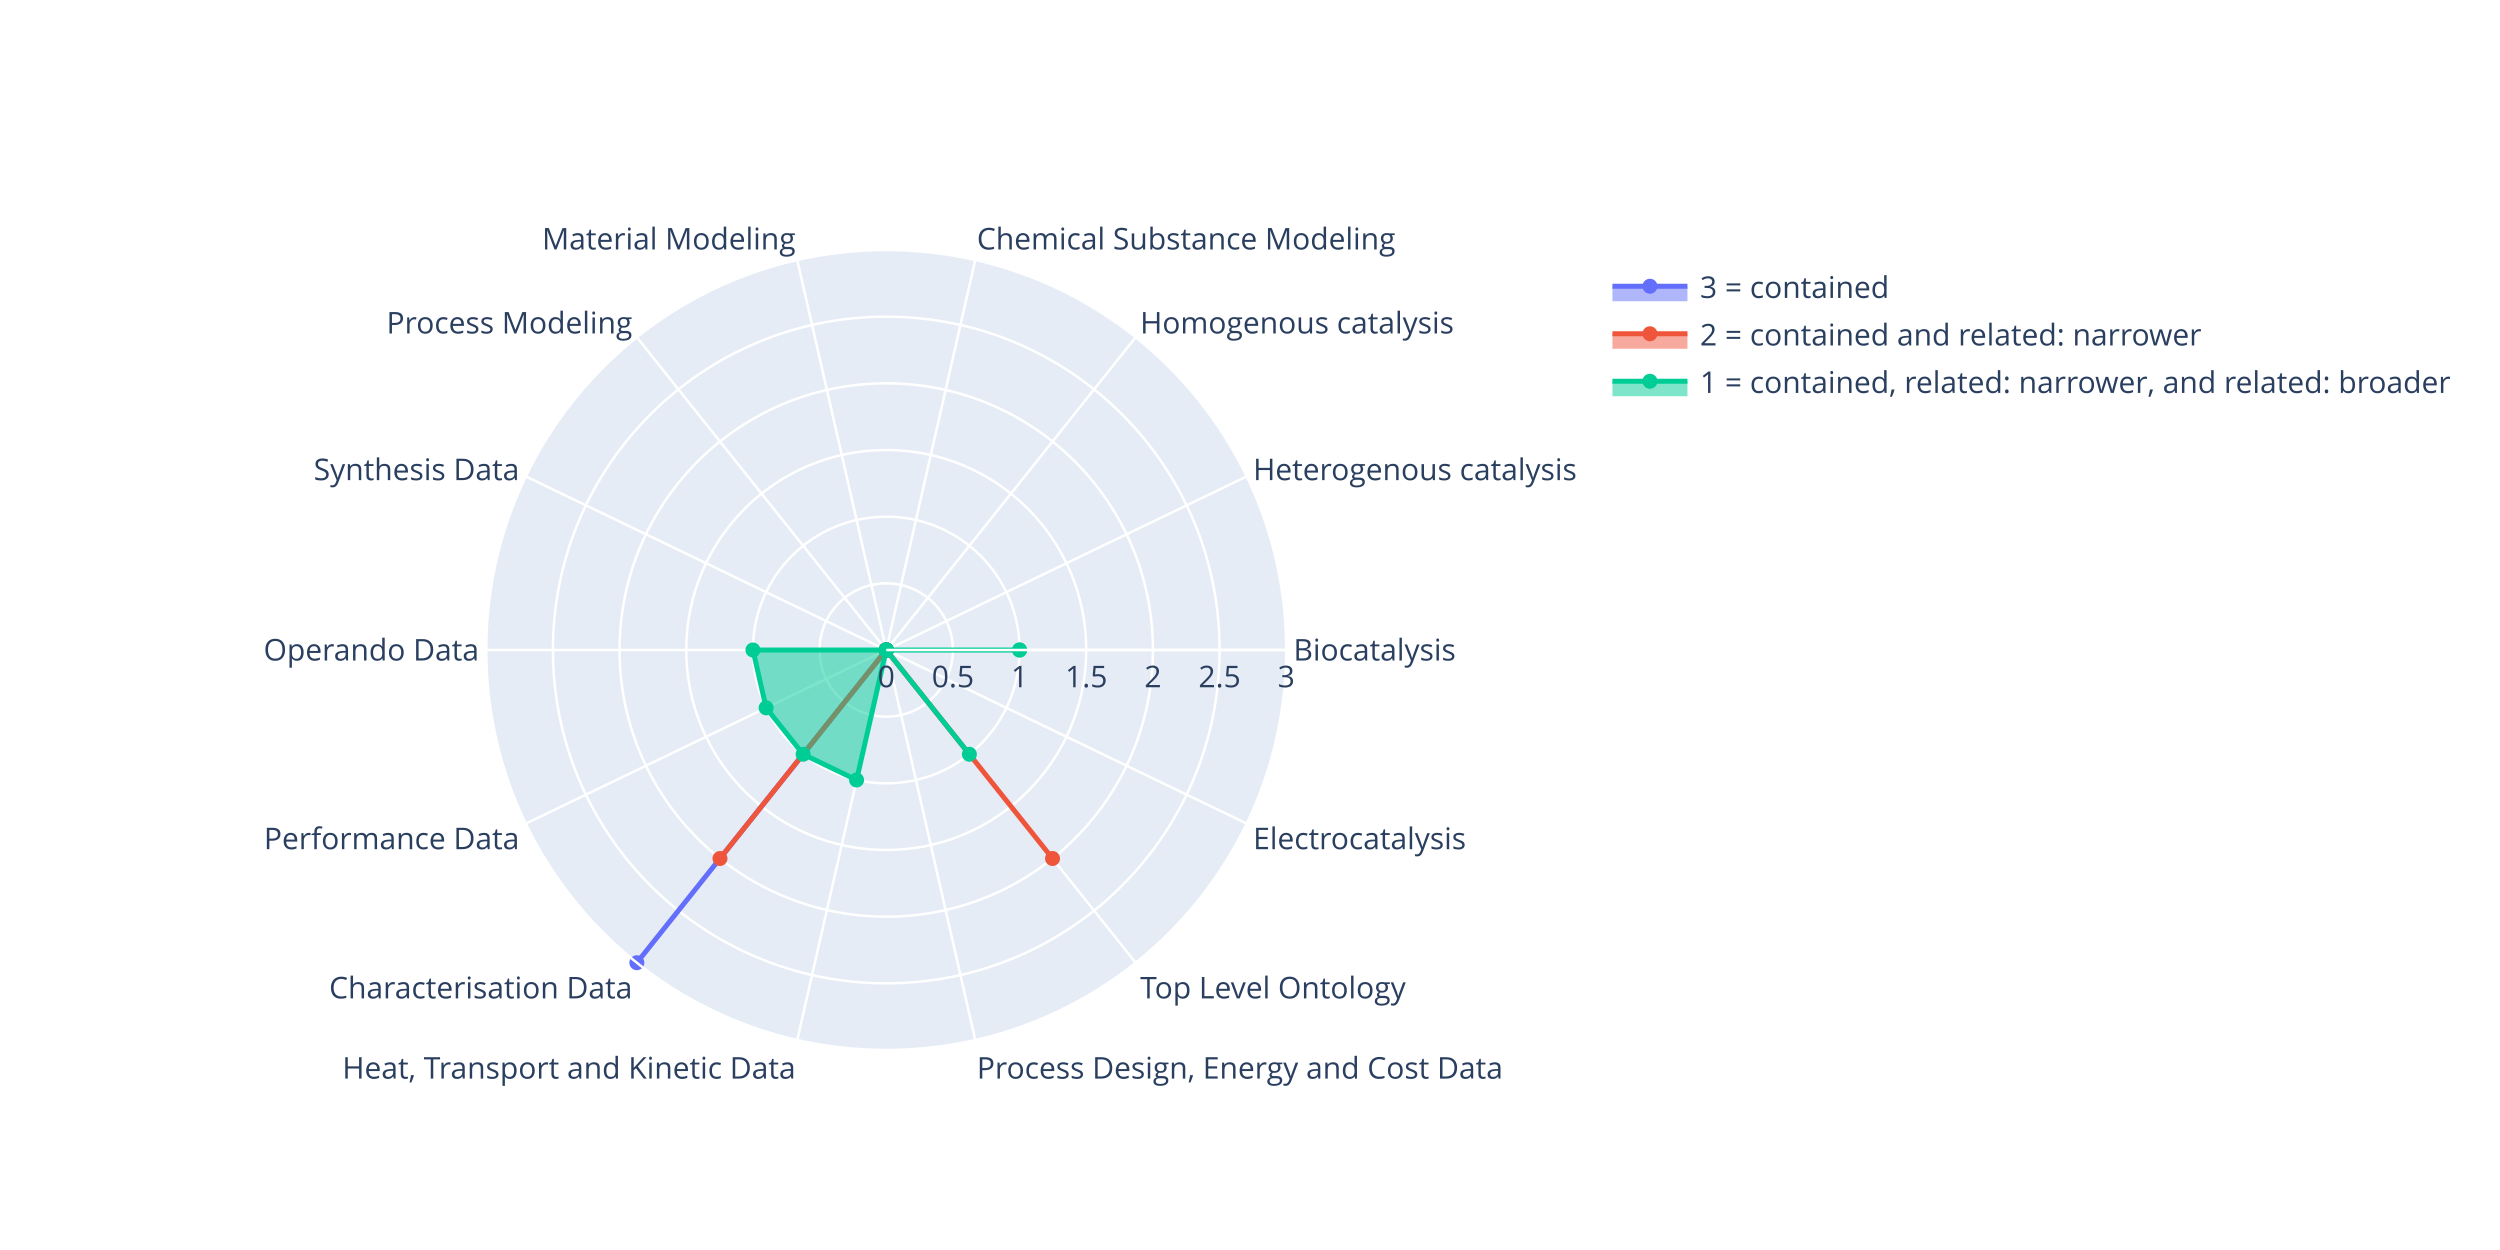
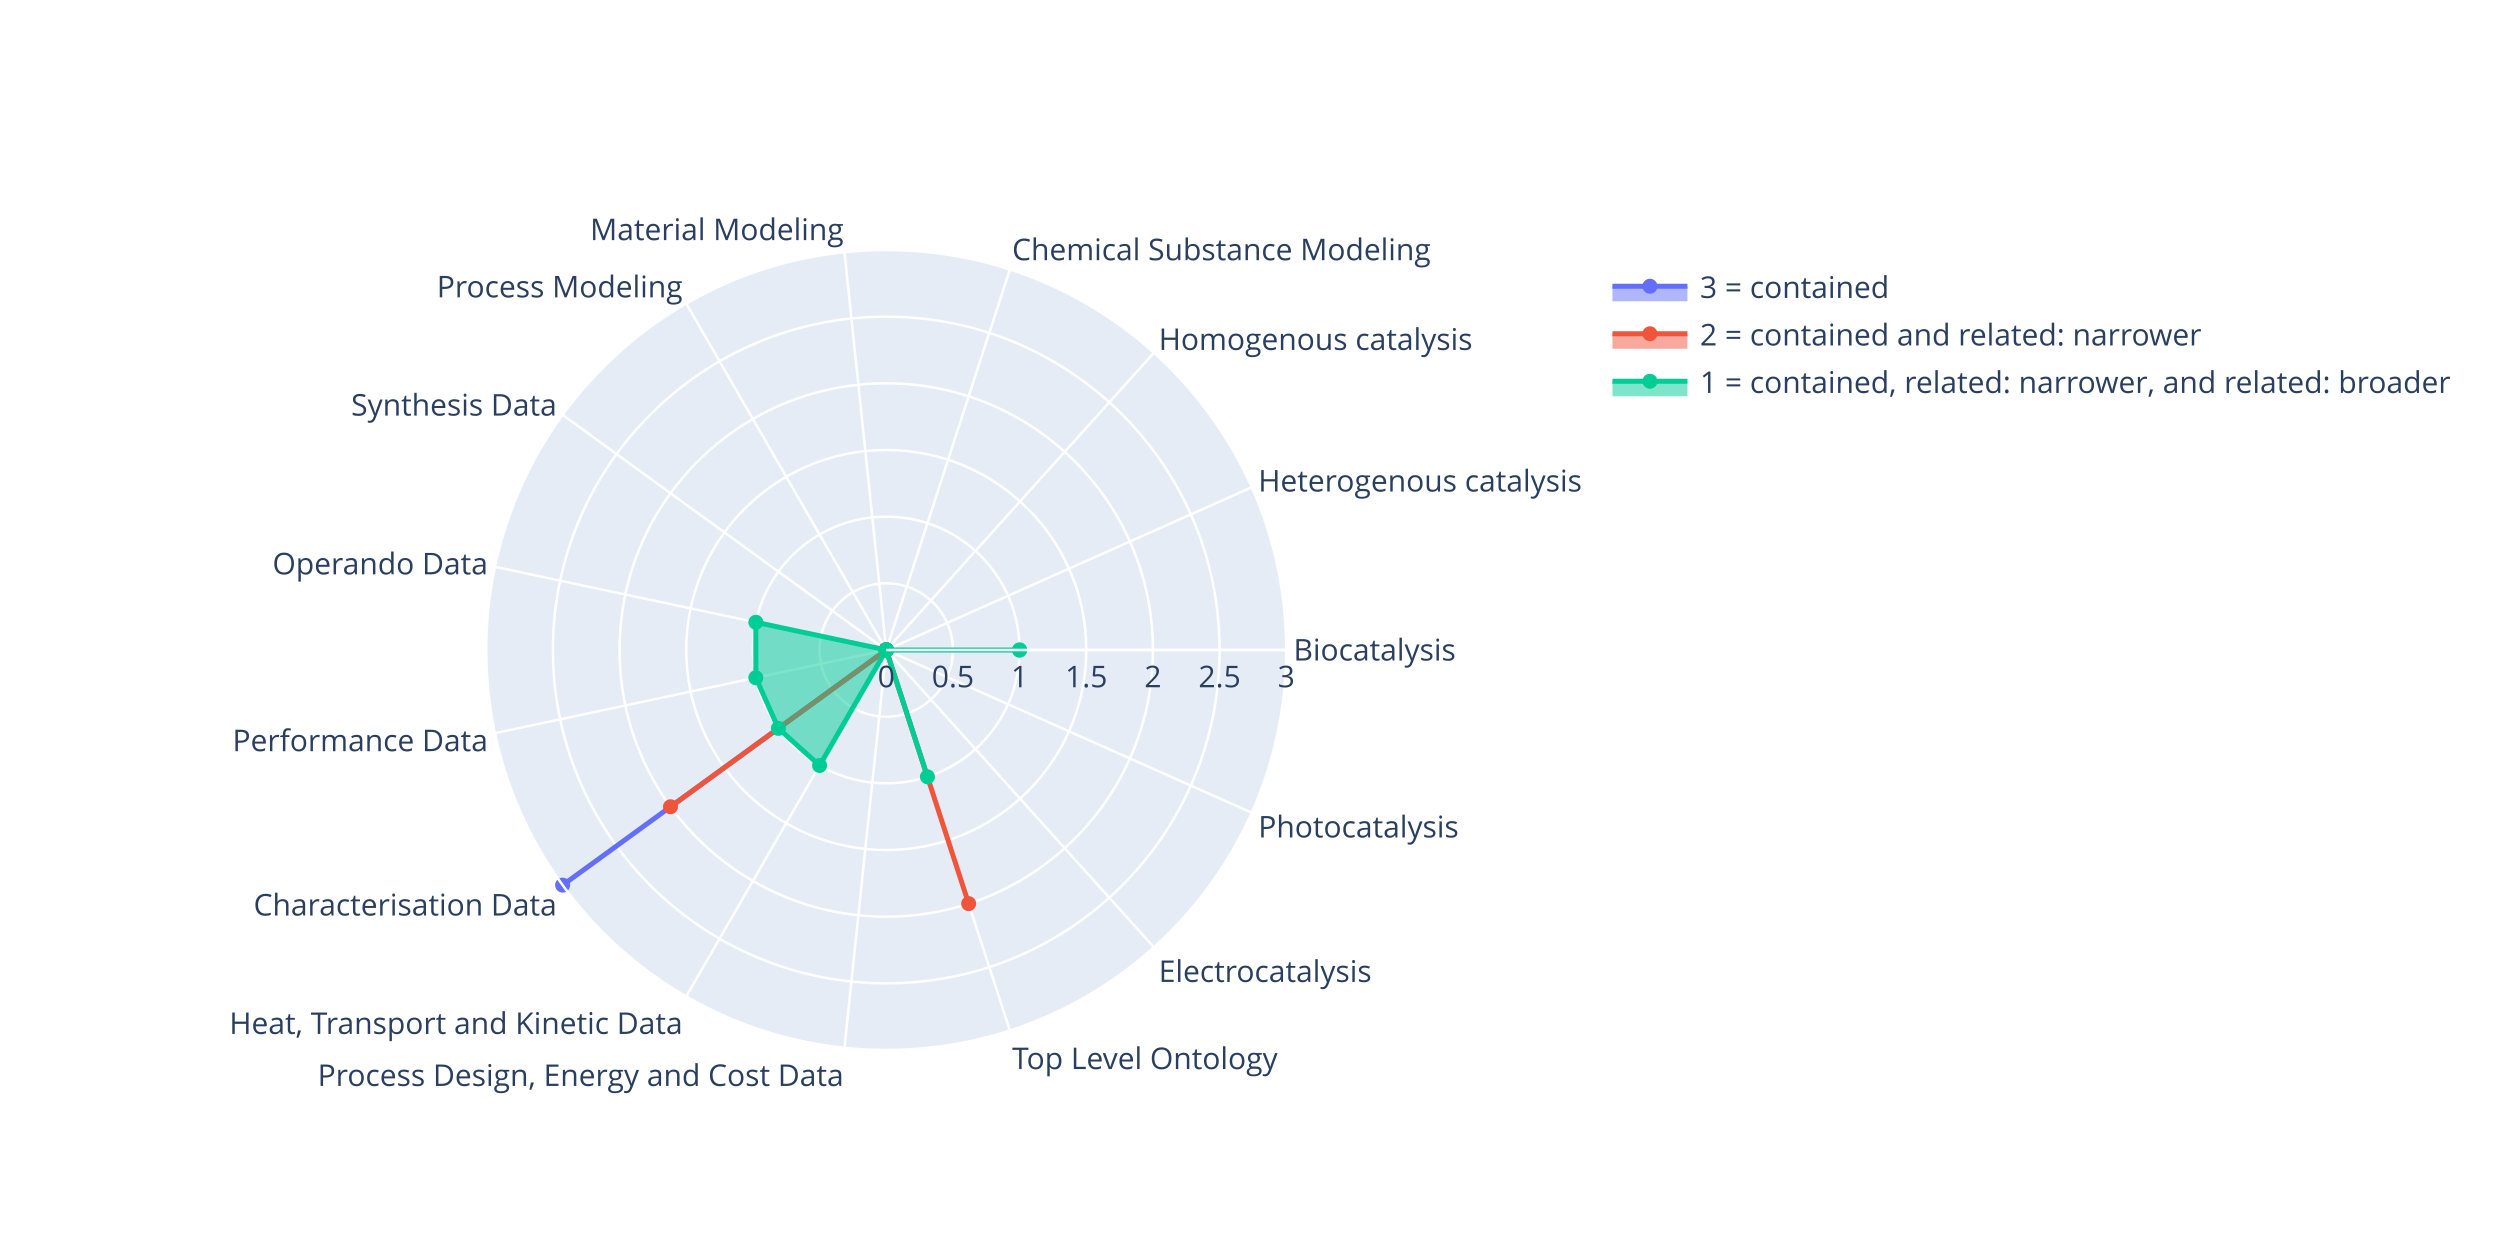
<svg xmlns="http://www.w3.org/2000/svg" class="main-svg" width="1000" height="500" style="" viewBox="0 0 1000 500">
  <rect x="0" y="0" width="1000" height="500" style="fill: rgb(255, 255, 255); fill-opacity: 1;" />
-   <defs id="defs-b10a4d">
+   <defs id="defs-a4fe59">
    <g class="clips">
-       <clipPath id="clipb10a4dpolar-for-traces">
+       <clipPath id="clipa4fe59polar-for-traces">
        <path d="M160,0A160,160 0,1,0 -160,-1.9594348786357652e-14A160,160 0,1,0 160,3.9188697572715304e-14Z" transform="translate(160,160)" />
      </clipPath>
    </g>
    <g class="gradients" />
    <g class="patterns" />
  </defs>
  <g class="bglayer" />
  <g class="layer-below">
    <g class="imagelayer" />
    <g class="shapelayer" />
  </g>
  <g class="cartesianlayer" />
  <g class="polarlayer">
    <g class="polar">
      <g class="polarsublayer draglayer" />
      <g class="polarsublayer plotbg">
        <path d="M160,0A160,160 0,1,0 -160,-1.9594348786357652e-14A160,160 0,1,0 160,3.9188697572715304e-14Z" transform="translate(354.5,260)" style="fill: rgb(229, 236, 246); fill-opacity: 1;" />
      </g>
      <g class="polarsublayer backplot">
        <g class="maplayer" />
      </g>
      <g class="polarsublayer angular-grid" style="fill: none;">
        <path class="angularaxisgrid" d="M354.5,260L514.5,260" style="stroke: rgb(255, 255, 255); stroke-opacity: 1; stroke-width: 1px;" />
-         <path class="angularaxisgrid" d="M354.5,260L498.655,190.579" style="stroke: rgb(255, 255, 255); stroke-opacity: 1; stroke-width: 1px;" />
-         <path class="angularaxisgrid" d="M354.5,260L454.258,134.907" style="stroke: rgb(255, 255, 255); stroke-opacity: 1; stroke-width: 1px;" />
-         <path class="angularaxisgrid" d="M354.5,260L390.103,104.012" style="stroke: rgb(255, 255, 255); stroke-opacity: 1; stroke-width: 1px;" />
-         <path class="angularaxisgrid" d="M354.5,260L318.897,104.012" style="stroke: rgb(255, 255, 255); stroke-opacity: 1; stroke-width: 1px;" />
-         <path class="angularaxisgrid" d="M354.5,260L254.742,134.907" style="stroke: rgb(255, 255, 255); stroke-opacity: 1; stroke-width: 1px;" />
-         <path class="angularaxisgrid" d="M354.5,260L210.345,190.579" style="stroke: rgb(255, 255, 255); stroke-opacity: 1; stroke-width: 1px;" />
-         <path class="angularaxisgrid" d="M354.5,260L194.5,260" style="stroke: rgb(255, 255, 255); stroke-opacity: 1; stroke-width: 1px;" />
-         <path class="angularaxisgrid" d="M354.5,260L210.345,329.421" style="stroke: rgb(255, 255, 255); stroke-opacity: 1; stroke-width: 1px;" />
-         <path class="angularaxisgrid" d="M354.5,260L254.742,385.093" style="stroke: rgb(255, 255, 255); stroke-opacity: 1; stroke-width: 1px;" />
-         <path class="angularaxisgrid" d="M354.5,260L318.897,415.988" style="stroke: rgb(255, 255, 255); stroke-opacity: 1; stroke-width: 1px;" />
-         <path class="angularaxisgrid" d="M354.5,260L390.103,415.988" style="stroke: rgb(255, 255, 255); stroke-opacity: 1; stroke-width: 1px;" />
-         <path class="angularaxisgrid" d="M354.5,260L454.258,385.093" style="stroke: rgb(255, 255, 255); stroke-opacity: 1; stroke-width: 1px;" />
-         <path class="angularaxisgrid" d="M354.5,260L498.655,329.421" style="stroke: rgb(255, 255, 255); stroke-opacity: 1; stroke-width: 1px;" />
+         <path class="angularaxisgrid" d="M354.5,260L500.667,194.922" style="stroke: rgb(255, 255, 255); stroke-opacity: 1; stroke-width: 1px;" />
+         <path class="angularaxisgrid" d="M354.5,260L461.561,141.097" style="stroke: rgb(255, 255, 255); stroke-opacity: 1; stroke-width: 1px;" />
+         <path class="angularaxisgrid" d="M354.5,260L403.943,107.831" style="stroke: rgb(255, 255, 255); stroke-opacity: 1; stroke-width: 1px;" />
+         <path class="angularaxisgrid" d="M354.5,260L337.775,100.876" style="stroke: rgb(255, 255, 255); stroke-opacity: 1; stroke-width: 1px;" />
+         <path class="angularaxisgrid" d="M354.5,260L274.5,121.436" style="stroke: rgb(255, 255, 255); stroke-opacity: 1; stroke-width: 1px;" />
+         <path class="angularaxisgrid" d="M354.5,260L225.057,165.954" style="stroke: rgb(255, 255, 255); stroke-opacity: 1; stroke-width: 1px;" />
+         <path class="angularaxisgrid" d="M354.5,260L197.996,226.734" style="stroke: rgb(255, 255, 255); stroke-opacity: 1; stroke-width: 1px;" />
+         <path class="angularaxisgrid" d="M354.5,260L197.996,293.266" style="stroke: rgb(255, 255, 255); stroke-opacity: 1; stroke-width: 1px;" />
+         <path class="angularaxisgrid" d="M354.5,260L225.057,354.046" style="stroke: rgb(255, 255, 255); stroke-opacity: 1; stroke-width: 1px;" />
+         <path class="angularaxisgrid" d="M354.5,260L274.5,398.564" style="stroke: rgb(255, 255, 255); stroke-opacity: 1; stroke-width: 1px;" />
+         <path class="angularaxisgrid" d="M354.5,260L337.775,419.124" style="stroke: rgb(255, 255, 255); stroke-opacity: 1; stroke-width: 1px;" />
+         <path class="angularaxisgrid" d="M354.5,260L403.943,412.169" style="stroke: rgb(255, 255, 255); stroke-opacity: 1; stroke-width: 1px;" />
+         <path class="angularaxisgrid" d="M354.5,260L461.561,378.903" style="stroke: rgb(255, 255, 255); stroke-opacity: 1; stroke-width: 1px;" />
+         <path class="angularaxisgrid" d="M354.5,260L500.667,325.078" style="stroke: rgb(255, 255, 255); stroke-opacity: 1; stroke-width: 1px;" />
      </g>
      <g class="polarsublayer radial-grid" transform="translate(354.5,260)" style="fill: none;">
        <path class="xgrid" d="M26.67,0A26.67,26.67 0,1,0 -26.67,-3.2661330133259913e-15A26.67,26.67 0,1,0 26.67,6.532266026651983e-15Z" style="stroke: rgb(255, 255, 255); stroke-opacity: 1; stroke-width: 1px;" />
        <path class="xgrid" d="M53.33,0A53.33,53.33 0,1,0 -53.33,-6.531041379852834e-15A53.33,53.33 0,1,0 53.33,1.3062082759705669e-14Z" style="stroke: rgb(255, 255, 255); stroke-opacity: 1; stroke-width: 1px;" />
        <path class="xgrid" d="M80,0A80,80 0,1,0 -80,-9.797174393178826e-15A80,80 0,1,0 80,1.9594348786357652e-14Z" style="stroke: rgb(255, 255, 255); stroke-opacity: 1; stroke-width: 1px;" />
        <path class="xgrid" d="M106.67,0A106.67,106.67 0,1,0 -106.67,-1.3063307406504817e-14A106.67,106.67 0,1,0 106.67,2.6126614813009634e-14Z" style="stroke: rgb(255, 255, 255); stroke-opacity: 1; stroke-width: 1px;" />
        <path class="xgrid" d="M133.33,0A133.33,133.33 0,1,0 -133.33,-1.632821577303166e-14A133.33,133.33 0,1,0 133.33,3.265643154606332e-14Z" style="stroke: rgb(255, 255, 255); stroke-opacity: 1; stroke-width: 1px;" />
      </g>
      <g class="polarsublayer frontplot" transform="translate(194.5,100)">
        <g class="barlayer" />
        <g class="scatterlayer">
-           <g class="trace scatter trace50e495" style="stroke-miterlimit: 2; opacity: 1;">
-             <g class="fills" clip-path="url(#clipb10a4dpolar-for-traces)">
+           <g class="trace scatter tracec2f5f1" style="stroke-miterlimit: 2; opacity: 1;">
+             <g class="fills" clip-path="url(#clipa4fe59polar-for-traces)">
              <g>
-                 <path class="js-fill" d="M160,160L160,160L160,160L160,160L160,160L160,160L160,160L160,160L160,160L60.24,285.09L160,160L160,160L160,160L160,160L160,160Z" style="fill: rgb(99, 110, 250); fill-opacity: 0.5; stroke-width: 0;" />
+                 <path class="js-fill" d="M160,160L160,160L160,160L160,160L160,160L160,160L160,160L160,160L160,160L30.56,254.05L160,160L160,160L160,160L160,160L160,160L160,160Z" style="fill: rgb(99, 110, 250); fill-opacity: 0.5; stroke-width: 0;" />
              </g>
            </g>
            <g class="errorbars" />
            <g class="lines">
-               <path class="js-line" d="M160,160L160,160L160,160L160,160L160,160L160,160L160,160L160,160L160,160L60.24,285.09L160,160L160,160L160,160L160,160L160,160" clip-path="url(#clipb10a4dpolar-for-traces)" style="vector-effect: non-scaling-stroke; fill: none; stroke: rgb(99, 110, 250); stroke-opacity: 1; stroke-width: 2px; opacity: 1;" />
+               <path class="js-line" d="M160,160L160,160L160,160L160,160L160,160L160,160L160,160L160,160L160,160L30.56,254.05L160,160L160,160L160,160L160,160L160,160L160,160" clip-path="url(#clipa4fe59polar-for-traces)" style="vector-effect: non-scaling-stroke; fill: none; stroke: rgb(99, 110, 250); stroke-opacity: 1; stroke-width: 2px; opacity: 1;" />
            </g>
            <g class="points">
              <path class="point" transform="translate(160,160)" d="M3,0A3,3 0 1,1 0,-3A3,3 0 0,1 3,0Z" style="opacity: 1; stroke-width: 0px; fill: rgb(99, 110, 250); fill-opacity: 1;" />
              <path class="point" transform="translate(160,160)" d="M3,0A3,3 0 1,1 0,-3A3,3 0 0,1 3,0Z" style="opacity: 1; stroke-width: 0px; fill: rgb(99, 110, 250); fill-opacity: 1;" />
              <path class="point" transform="translate(160,160)" d="M3,0A3,3 0 1,1 0,-3A3,3 0 0,1 3,0Z" style="opacity: 1; stroke-width: 0px; fill: rgb(99, 110, 250); fill-opacity: 1;" />
              <path class="point" transform="translate(160,160)" d="M3,0A3,3 0 1,1 0,-3A3,3 0 0,1 3,0Z" style="opacity: 1; stroke-width: 0px; fill: rgb(99, 110, 250); fill-opacity: 1;" />
              <path class="point" transform="translate(160,160)" d="M3,0A3,3 0 1,1 0,-3A3,3 0 0,1 3,0Z" style="opacity: 1; stroke-width: 0px; fill: rgb(99, 110, 250); fill-opacity: 1;" />
              <path class="point" transform="translate(160,160)" d="M3,0A3,3 0 1,1 0,-3A3,3 0 0,1 3,0Z" style="opacity: 1; stroke-width: 0px; fill: rgb(99, 110, 250); fill-opacity: 1;" />
              <path class="point" transform="translate(160,160)" d="M3,0A3,3 0 1,1 0,-3A3,3 0 0,1 3,0Z" style="opacity: 1; stroke-width: 0px; fill: rgb(99, 110, 250); fill-opacity: 1;" />
              <path class="point" transform="translate(160,160)" d="M3,0A3,3 0 1,1 0,-3A3,3 0 0,1 3,0Z" style="opacity: 1; stroke-width: 0px; fill: rgb(99, 110, 250); fill-opacity: 1;" />
              <path class="point" transform="translate(160,160)" d="M3,0A3,3 0 1,1 0,-3A3,3 0 0,1 3,0Z" style="opacity: 1; stroke-width: 0px; fill: rgb(99, 110, 250); fill-opacity: 1;" />
-               <path class="point" transform="translate(60.24,285.09)" d="M3,0A3,3 0 1,1 0,-3A3,3 0 0,1 3,0Z" style="opacity: 1; stroke-width: 0px; fill: rgb(99, 110, 250); fill-opacity: 1;" />
+               <path class="point" transform="translate(30.56,254.05)" d="M3,0A3,3 0 1,1 0,-3A3,3 0 0,1 3,0Z" style="opacity: 1; stroke-width: 0px; fill: rgb(99, 110, 250); fill-opacity: 1;" />
+               <path class="point" transform="translate(160,160)" d="M3,0A3,3 0 1,1 0,-3A3,3 0 0,1 3,0Z" style="opacity: 1; stroke-width: 0px; fill: rgb(99, 110, 250); fill-opacity: 1;" />
              <path class="point" transform="translate(160,160)" d="M3,0A3,3 0 1,1 0,-3A3,3 0 0,1 3,0Z" style="opacity: 1; stroke-width: 0px; fill: rgb(99, 110, 250); fill-opacity: 1;" />
              <path class="point" transform="translate(160,160)" d="M3,0A3,3 0 1,1 0,-3A3,3 0 0,1 3,0Z" style="opacity: 1; stroke-width: 0px; fill: rgb(99, 110, 250); fill-opacity: 1;" />
              <path class="point" transform="translate(160,160)" d="M3,0A3,3 0 1,1 0,-3A3,3 0 0,1 3,0Z" style="opacity: 1; stroke-width: 0px; fill: rgb(99, 110, 250); fill-opacity: 1;" />
              <path class="point" transform="translate(160,160)" d="M3,0A3,3 0 1,1 0,-3A3,3 0 0,1 3,0Z" style="opacity: 1; stroke-width: 0px; fill: rgb(99, 110, 250); fill-opacity: 1;" />
              <path class="point" transform="translate(160,160)" d="M3,0A3,3 0 1,1 0,-3A3,3 0 0,1 3,0Z" style="opacity: 1; stroke-width: 0px; fill: rgb(99, 110, 250); fill-opacity: 1;" />
            </g>
            <g class="text" />
          </g>
-           <g class="trace scatter trace87465c" style="stroke-miterlimit: 2; opacity: 1;">
-             <g class="fills" clip-path="url(#clipb10a4dpolar-for-traces)">
+           <g class="trace scatter tracec65fc4" style="stroke-miterlimit: 2; opacity: 1;">
+             <g class="fills" clip-path="url(#clipa4fe59polar-for-traces)">
              <g>
-                 <path class="js-fill" d="M160,160L160,160L160,160L160,160L160,160L160,160L160,160L160,160L160,160L93.49,243.4L160,160L160,160L226.51,243.4L160,160L160,160Z" style="fill: rgb(239, 85, 59); fill-opacity: 0.5; stroke-width: 0;" />
+                 <path class="js-fill" d="M160,160L160,160L160,160L160,160L160,160L160,160L160,160L160,160L160,160L73.7,222.7L160,160L160,160L192.96,261.45L160,160L160,160L160,160Z" style="fill: rgb(239, 85, 59); fill-opacity: 0.5; stroke-width: 0;" />
              </g>
            </g>
            <g class="errorbars" />
            <g class="lines">
-               <path class="js-line" d="M160,160L160,160L160,160L160,160L160,160L160,160L160,160L160,160L160,160L93.49,243.4L160,160L160,160L226.51,243.4L160,160L160,160" clip-path="url(#clipb10a4dpolar-for-traces)" style="vector-effect: non-scaling-stroke; fill: none; stroke: rgb(239, 85, 59); stroke-opacity: 1; stroke-width: 2px; opacity: 1;" />
+               <path class="js-line" d="M160,160L160,160L160,160L160,160L160,160L160,160L160,160L160,160L160,160L73.7,222.7L160,160L160,160L192.96,261.45L160,160L160,160L160,160" clip-path="url(#clipa4fe59polar-for-traces)" style="vector-effect: non-scaling-stroke; fill: none; stroke: rgb(239, 85, 59); stroke-opacity: 1; stroke-width: 2px; opacity: 1;" />
            </g>
            <g class="points">
              <path class="point" transform="translate(160,160)" d="M3,0A3,3 0 1,1 0,-3A3,3 0 0,1 3,0Z" style="opacity: 1; stroke-width: 0px; fill: rgb(239, 85, 59); fill-opacity: 1;" />
              <path class="point" transform="translate(160,160)" d="M3,0A3,3 0 1,1 0,-3A3,3 0 0,1 3,0Z" style="opacity: 1; stroke-width: 0px; fill: rgb(239, 85, 59); fill-opacity: 1;" />
              <path class="point" transform="translate(160,160)" d="M3,0A3,3 0 1,1 0,-3A3,3 0 0,1 3,0Z" style="opacity: 1; stroke-width: 0px; fill: rgb(239, 85, 59); fill-opacity: 1;" />
              <path class="point" transform="translate(160,160)" d="M3,0A3,3 0 1,1 0,-3A3,3 0 0,1 3,0Z" style="opacity: 1; stroke-width: 0px; fill: rgb(239, 85, 59); fill-opacity: 1;" />
              <path class="point" transform="translate(160,160)" d="M3,0A3,3 0 1,1 0,-3A3,3 0 0,1 3,0Z" style="opacity: 1; stroke-width: 0px; fill: rgb(239, 85, 59); fill-opacity: 1;" />
              <path class="point" transform="translate(160,160)" d="M3,0A3,3 0 1,1 0,-3A3,3 0 0,1 3,0Z" style="opacity: 1; stroke-width: 0px; fill: rgb(239, 85, 59); fill-opacity: 1;" />
              <path class="point" transform="translate(160,160)" d="M3,0A3,3 0 1,1 0,-3A3,3 0 0,1 3,0Z" style="opacity: 1; stroke-width: 0px; fill: rgb(239, 85, 59); fill-opacity: 1;" />
              <path class="point" transform="translate(160,160)" d="M3,0A3,3 0 1,1 0,-3A3,3 0 0,1 3,0Z" style="opacity: 1; stroke-width: 0px; fill: rgb(239, 85, 59); fill-opacity: 1;" />
              <path class="point" transform="translate(160,160)" d="M3,0A3,3 0 1,1 0,-3A3,3 0 0,1 3,0Z" style="opacity: 1; stroke-width: 0px; fill: rgb(239, 85, 59); fill-opacity: 1;" />
-               <path class="point" transform="translate(93.49,243.4)" d="M3,0A3,3 0 1,1 0,-3A3,3 0 0,1 3,0Z" style="opacity: 1; stroke-width: 0px; fill: rgb(239, 85, 59); fill-opacity: 1;" />
-               <path class="point" transform="translate(160,160)" d="M3,0A3,3 0 1,1 0,-3A3,3 0 0,1 3,0Z" style="opacity: 1; stroke-width: 0px; fill: rgb(239, 85, 59); fill-opacity: 1;" />
-               <path class="point" transform="translate(160,160)" d="M3,0A3,3 0 1,1 0,-3A3,3 0 0,1 3,0Z" style="opacity: 1; stroke-width: 0px; fill: rgb(239, 85, 59); fill-opacity: 1;" />
-               <path class="point" transform="translate(226.51,243.4)" d="M3,0A3,3 0 1,1 0,-3A3,3 0 0,1 3,0Z" style="opacity: 1; stroke-width: 0px; fill: rgb(239, 85, 59); fill-opacity: 1;" />
+               <path class="point" transform="translate(73.7,222.7)" d="M3,0A3,3 0 1,1 0,-3A3,3 0 0,1 3,0Z" style="opacity: 1; stroke-width: 0px; fill: rgb(239, 85, 59); fill-opacity: 1;" />
+               <path class="point" transform="translate(160,160)" d="M3,0A3,3 0 1,1 0,-3A3,3 0 0,1 3,0Z" style="opacity: 1; stroke-width: 0px; fill: rgb(239, 85, 59); fill-opacity: 1;" />
+               <path class="point" transform="translate(160,160)" d="M3,0A3,3 0 1,1 0,-3A3,3 0 0,1 3,0Z" style="opacity: 1; stroke-width: 0px; fill: rgb(239, 85, 59); fill-opacity: 1;" />
+               <path class="point" transform="translate(192.96,261.45)" d="M3,0A3,3 0 1,1 0,-3A3,3 0 0,1 3,0Z" style="opacity: 1; stroke-width: 0px; fill: rgb(239, 85, 59); fill-opacity: 1;" />
+               <path class="point" transform="translate(160,160)" d="M3,0A3,3 0 1,1 0,-3A3,3 0 0,1 3,0Z" style="opacity: 1; stroke-width: 0px; fill: rgb(239, 85, 59); fill-opacity: 1;" />
              <path class="point" transform="translate(160,160)" d="M3,0A3,3 0 1,1 0,-3A3,3 0 0,1 3,0Z" style="opacity: 1; stroke-width: 0px; fill: rgb(239, 85, 59); fill-opacity: 1;" />
              <path class="point" transform="translate(160,160)" d="M3,0A3,3 0 1,1 0,-3A3,3 0 0,1 3,0Z" style="opacity: 1; stroke-width: 0px; fill: rgb(239, 85, 59); fill-opacity: 1;" />
            </g>
            <g class="text" />
          </g>
-           <g class="trace scatter trace6d1e64" style="stroke-miterlimit: 2; opacity: 1;">
-             <g class="fills" clip-path="url(#clipb10a4dpolar-for-traces)">
+           <g class="trace scatter trace592dcc" style="stroke-miterlimit: 2; opacity: 1;">
+             <g class="fills" clip-path="url(#clipa4fe59polar-for-traces)">
              <g>
-                 <path class="js-fill" d="M213.33,160L160,160L160,160L160,160L160,160L160,160L160,160L106.67,160L111.95,183.14L126.75,201.7L148.13,212L160,160L193.25,201.7L160,160L213.33,160Z" style="fill: rgb(0, 204, 150); fill-opacity: 0.5; stroke-width: 0;" />
+                 <path class="js-fill" d="M213.33,160L160,160L160,160L160,160L160,160L160,160L160,160L107.83,148.91L107.83,171.09L116.85,191.35L133.33,206.19L160,160L176.48,210.72L160,160L160,160L213.33,160Z" style="fill: rgb(0, 204, 150); fill-opacity: 0.5; stroke-width: 0;" />
              </g>
            </g>
            <g class="errorbars" />
            <g class="lines">
-               <path class="js-line" d="M213.33,160L160,160L160,160L160,160L160,160L160,160L160,160L106.67,160L111.95,183.14L126.75,201.7L148.13,212L160,160L193.25,201.7L160,160L213.33,160" clip-path="url(#clipb10a4dpolar-for-traces)" style="vector-effect: non-scaling-stroke; fill: none; stroke: rgb(0, 204, 150); stroke-opacity: 1; stroke-width: 2px; opacity: 1;" />
+               <path class="js-line" d="M213.33,160L160,160L160,160L160,160L160,160L160,160L160,160L107.83,148.91L107.83,171.09L116.85,191.35L133.33,206.19L160,160L176.48,210.72L160,160L160,160L213.33,160" clip-path="url(#clipa4fe59polar-for-traces)" style="vector-effect: non-scaling-stroke; fill: none; stroke: rgb(0, 204, 150); stroke-opacity: 1; stroke-width: 2px; opacity: 1;" />
            </g>
            <g class="points">
              <path class="point" transform="translate(213.33,160)" d="M3,0A3,3 0 1,1 0,-3A3,3 0 0,1 3,0Z" style="opacity: 1; stroke-width: 0px; fill: rgb(0, 204, 150); fill-opacity: 1;" />
              <path class="point" transform="translate(160,160)" d="M3,0A3,3 0 1,1 0,-3A3,3 0 0,1 3,0Z" style="opacity: 1; stroke-width: 0px; fill: rgb(0, 204, 150); fill-opacity: 1;" />
              <path class="point" transform="translate(160,160)" d="M3,0A3,3 0 1,1 0,-3A3,3 0 0,1 3,0Z" style="opacity: 1; stroke-width: 0px; fill: rgb(0, 204, 150); fill-opacity: 1;" />
              <path class="point" transform="translate(160,160)" d="M3,0A3,3 0 1,1 0,-3A3,3 0 0,1 3,0Z" style="opacity: 1; stroke-width: 0px; fill: rgb(0, 204, 150); fill-opacity: 1;" />
              <path class="point" transform="translate(160,160)" d="M3,0A3,3 0 1,1 0,-3A3,3 0 0,1 3,0Z" style="opacity: 1; stroke-width: 0px; fill: rgb(0, 204, 150); fill-opacity: 1;" />
              <path class="point" transform="translate(160,160)" d="M3,0A3,3 0 1,1 0,-3A3,3 0 0,1 3,0Z" style="opacity: 1; stroke-width: 0px; fill: rgb(0, 204, 150); fill-opacity: 1;" />
              <path class="point" transform="translate(160,160)" d="M3,0A3,3 0 1,1 0,-3A3,3 0 0,1 3,0Z" style="opacity: 1; stroke-width: 0px; fill: rgb(0, 204, 150); fill-opacity: 1;" />
-               <path class="point" transform="translate(106.67,160)" d="M3,0A3,3 0 1,1 0,-3A3,3 0 0,1 3,0Z" style="opacity: 1; stroke-width: 0px; fill: rgb(0, 204, 150); fill-opacity: 1;" />
-               <path class="point" transform="translate(111.95,183.14)" d="M3,0A3,3 0 1,1 0,-3A3,3 0 0,1 3,0Z" style="opacity: 1; stroke-width: 0px; fill: rgb(0, 204, 150); fill-opacity: 1;" />
-               <path class="point" transform="translate(126.75,201.7)" d="M3,0A3,3 0 1,1 0,-3A3,3 0 0,1 3,0Z" style="opacity: 1; stroke-width: 0px; fill: rgb(0, 204, 150); fill-opacity: 1;" />
-               <path class="point" transform="translate(148.13,212)" d="M3,0A3,3 0 1,1 0,-3A3,3 0 0,1 3,0Z" style="opacity: 1; stroke-width: 0px; fill: rgb(0, 204, 150); fill-opacity: 1;" />
-               <path class="point" transform="translate(160,160)" d="M3,0A3,3 0 1,1 0,-3A3,3 0 0,1 3,0Z" style="opacity: 1; stroke-width: 0px; fill: rgb(0, 204, 150); fill-opacity: 1;" />
-               <path class="point" transform="translate(193.25,201.7)" d="M3,0A3,3 0 1,1 0,-3A3,3 0 0,1 3,0Z" style="opacity: 1; stroke-width: 0px; fill: rgb(0, 204, 150); fill-opacity: 1;" />
+               <path class="point" transform="translate(107.83,148.91)" d="M3,0A3,3 0 1,1 0,-3A3,3 0 0,1 3,0Z" style="opacity: 1; stroke-width: 0px; fill: rgb(0, 204, 150); fill-opacity: 1;" />
+               <path class="point" transform="translate(107.83,171.09)" d="M3,0A3,3 0 1,1 0,-3A3,3 0 0,1 3,0Z" style="opacity: 1; stroke-width: 0px; fill: rgb(0, 204, 150); fill-opacity: 1;" />
+               <path class="point" transform="translate(116.85,191.35)" d="M3,0A3,3 0 1,1 0,-3A3,3 0 0,1 3,0Z" style="opacity: 1; stroke-width: 0px; fill: rgb(0, 204, 150); fill-opacity: 1;" />
+               <path class="point" transform="translate(133.33,206.19)" d="M3,0A3,3 0 1,1 0,-3A3,3 0 0,1 3,0Z" style="opacity: 1; stroke-width: 0px; fill: rgb(0, 204, 150); fill-opacity: 1;" />
+               <path class="point" transform="translate(160,160)" d="M3,0A3,3 0 1,1 0,-3A3,3 0 0,1 3,0Z" style="opacity: 1; stroke-width: 0px; fill: rgb(0, 204, 150); fill-opacity: 1;" />
+               <path class="point" transform="translate(176.48,210.72)" d="M3,0A3,3 0 1,1 0,-3A3,3 0 0,1 3,0Z" style="opacity: 1; stroke-width: 0px; fill: rgb(0, 204, 150); fill-opacity: 1;" />
+               <path class="point" transform="translate(160,160)" d="M3,0A3,3 0 1,1 0,-3A3,3 0 0,1 3,0Z" style="opacity: 1; stroke-width: 0px; fill: rgb(0, 204, 150); fill-opacity: 1;" />
              <path class="point" transform="translate(160,160)" d="M3,0A3,3 0 1,1 0,-3A3,3 0 0,1 3,0Z" style="opacity: 1; stroke-width: 0px; fill: rgb(0, 204, 150); fill-opacity: 1;" />
              <path class="point" transform="translate(213.33,160)" d="M3,0A3,3 0 1,1 0,-3A3,3 0 0,1 3,0Z" style="opacity: 1; stroke-width: 0px; fill: rgb(0, 204, 150); fill-opacity: 1;" />
            </g>
            <g class="text" />
          </g>
        </g>
      </g>
      <g class="polarsublayer angular-line">
        <path d="M160,0A160,160 0,1,0 -160,-1.9594348786357652e-14A160,160 0,1,0 160,3.9188697572715304e-14Z" transform="translate(354.5,260)" stroke-width="1" style="fill: none; stroke: rgb(255, 255, 255); stroke-opacity: 1;" />
      </g>
      <g class="polarsublayer radial-line">
        <line x1="0" y1="0" x2="160" y2="0" transform="translate(354.5,260)" stroke-width="1" style="fill: none; stroke: rgb(255, 255, 255); stroke-opacity: 1;" />
      </g>
      <g class="polarsublayer angular-axis">
        <g class="angularaxistick">
          <text text-anchor="start" x="2.9" y="4.2" transform="translate(514.5,260)" style="font-family: 'Open Sans', verdana, arial, sans-serif; font-size: 12px; fill: rgb(42, 63, 95); fill-opacity: 1; white-space: pre; opacity: 1;">Biocatalysis</text>
        </g>
        <g class="angularaxistick">
-           <text text-anchor="start" x="2.613" y="1.484" transform="translate(498.655,190.5786)" style="font-family: 'Open Sans', verdana, arial, sans-serif; font-size: 12px; fill: rgb(42, 63, 95); fill-opacity: 1; white-space: pre; opacity: 1;">Heterogenous catalysis</text>
-         </g>
-         <g class="angularaxistick">
-           <text text-anchor="start" x="1.808" y="-1.525" transform="translate(454.2584,134.907)" style="font-family: 'Open Sans', verdana, arial, sans-serif; font-size: 12px; fill: rgb(42, 63, 95); fill-opacity: 1; white-space: pre; opacity: 1;">Homogenous catalysis</text>
-         </g>
-         <g class="angularaxistick">
-           <text text-anchor="start" x="0.645" y="-4.233" transform="translate(390.1033,104.0115)" style="font-family: 'Open Sans', verdana, arial, sans-serif; font-size: 12px; fill: rgb(42, 63, 95); fill-opacity: 1; white-space: pre; opacity: 1;">Chemical Substance Modeling</text>
-         </g>
-         <g class="angularaxistick">
-           <text text-anchor="end" x="-0.645" y="-4.233" transform="translate(318.8967,104.0115)" style="font-family: 'Open Sans', verdana, arial, sans-serif; font-size: 12px; fill: rgb(42, 63, 95); fill-opacity: 1; white-space: pre; opacity: 1;">Material Modeling</text>
-         </g>
-         <g class="angularaxistick">
-           <text text-anchor="end" x="-1.808" y="-1.525" transform="translate(254.7416,134.907)" style="font-family: 'Open Sans', verdana, arial, sans-serif; font-size: 12px; fill: rgb(42, 63, 95); fill-opacity: 1; white-space: pre; opacity: 1;">Process Modeling</text>
-         </g>
-         <g class="angularaxistick">
-           <text text-anchor="end" x="-2.613" y="1.484" transform="translate(210.345,190.5786)" style="font-family: 'Open Sans', verdana, arial, sans-serif; font-size: 12px; fill: rgb(42, 63, 95); fill-opacity: 1; white-space: pre; opacity: 1;">Synthesis Data</text>
-         </g>
-         <g class="angularaxistick">
-           <text text-anchor="end" x="-2.9" y="4.2" transform="translate(194.5,260)" style="font-family: 'Open Sans', verdana, arial, sans-serif; font-size: 12px; fill: rgb(42, 63, 95); fill-opacity: 1; white-space: pre; opacity: 1;">Operando Data</text>
-         </g>
-         <g class="angularaxistick">
-           <text text-anchor="end" x="-2.613" y="10.249" transform="translate(210.345,329.4214)" style="font-family: 'Open Sans', verdana, arial, sans-serif; font-size: 12px; fill: rgb(42, 63, 95); fill-opacity: 1; white-space: pre; opacity: 1;">Performance Data</text>
-         </g>
-         <g class="angularaxistick">
-           <text text-anchor="end" x="-1.808" y="14.268" transform="translate(254.7416,385.093)" style="font-family: 'Open Sans', verdana, arial, sans-serif; font-size: 12px; fill: rgb(42, 63, 95); fill-opacity: 1; white-space: pre; opacity: 1;">Characterisation Data</text>
-         </g>
-         <g class="angularaxistick">
-           <text text-anchor="end" x="-0.645" y="15.461" transform="translate(318.8967,415.9885)" style="font-family: 'Open Sans', verdana, arial, sans-serif; font-size: 12px; fill: rgb(42, 63, 95); fill-opacity: 1; white-space: pre; opacity: 1;">Heat, Transport and Kinetic Data</text>
-         </g>
-         <g class="angularaxistick">
-           <text text-anchor="start" x="0.645" y="15.461" transform="translate(390.1033,415.9885)" style="font-family: 'Open Sans', verdana, arial, sans-serif; font-size: 12px; fill: rgb(42, 63, 95); fill-opacity: 1; white-space: pre; opacity: 1;">Process Design, Energy and Cost Data</text>
-         </g>
-         <g class="angularaxistick">
-           <text text-anchor="start" x="1.808" y="14.268" transform="translate(454.2584,385.093)" style="font-family: 'Open Sans', verdana, arial, sans-serif; font-size: 12px; fill: rgb(42, 63, 95); fill-opacity: 1; white-space: pre; opacity: 1;">Top Level Ontology</text>
-         </g>
-         <g class="angularaxistick">
-           <text text-anchor="start" x="2.613" y="10.249" transform="translate(498.655,329.4214)" style="font-family: 'Open Sans', verdana, arial, sans-serif; font-size: 12px; fill: rgb(42, 63, 95); fill-opacity: 1; white-space: pre; opacity: 1;">Electrocatalysis</text>
+           <text text-anchor="start" x="2.649" y="1.681" transform="translate(500.6673,194.9221)" style="font-family: 'Open Sans', verdana, arial, sans-serif; font-size: 12px; fill: rgb(42, 63, 95); fill-opacity: 1; white-space: pre; opacity: 1;">Heterogenous catalysis</text>
+         </g>
+         <g class="angularaxistick">
+           <text text-anchor="start" x="1.94" y="-1.128" transform="translate(461.5609,141.0968)" style="font-family: 'Open Sans', verdana, arial, sans-serif; font-size: 12px; fill: rgb(42, 63, 95); fill-opacity: 1; white-space: pre; opacity: 1;">Homogenous catalysis</text>
+         </g>
+         <g class="angularaxistick">
+           <text text-anchor="start" x="0.896" y="-3.743" transform="translate(403.9427,107.831)" style="font-family: 'Open Sans', verdana, arial, sans-serif; font-size: 12px; fill: rgb(42, 63, 95); fill-opacity: 1; white-space: pre; opacity: 1;">Chemical Substance Modeling</text>
+         </g>
+         <g class="angularaxistick">
+           <text text-anchor="end" x="-0.303" y="-4.832" transform="translate(337.7754,100.8765)" style="font-family: 'Open Sans', verdana, arial, sans-serif; font-size: 12px; fill: rgb(42, 63, 95); fill-opacity: 1; white-space: pre; opacity: 1;">Material Modeling</text>
+         </g>
+         <g class="angularaxistick">
+           <text text-anchor="end" x="-1.45" y="-2.49" transform="translate(274.5,121.4359)" style="font-family: 'Open Sans', verdana, arial, sans-serif; font-size: 12px; fill: rgb(42, 63, 95); fill-opacity: 1; white-space: pre; opacity: 1;">Process Modeling</text>
+         </g>
+         <g class="angularaxistick">
+           <text text-anchor="end" x="-2.346" y="0.283" transform="translate(225.0573,165.9544)" style="font-family: 'Open Sans', verdana, arial, sans-serif; font-size: 12px; fill: rgb(42, 63, 95); fill-opacity: 1; white-space: pre; opacity: 1;">Synthesis Data</text>
+         </g>
+         <g class="angularaxistick">
+           <text text-anchor="end" x="-2.837" y="3.006" transform="translate(197.9964,226.7341)" style="font-family: 'Open Sans', verdana, arial, sans-serif; font-size: 12px; fill: rgb(42, 63, 95); fill-opacity: 1; white-space: pre; opacity: 1;">Operando Data</text>
+         </g>
+         <g class="angularaxistick">
+           <text text-anchor="end" x="-2.837" y="7.206" transform="translate(197.9964,293.2659)" style="font-family: 'Open Sans', verdana, arial, sans-serif; font-size: 12px; fill: rgb(42, 63, 95); fill-opacity: 1; white-space: pre; opacity: 1;">Performance Data</text>
+         </g>
+         <g class="angularaxistick">
+           <text text-anchor="end" x="-2.346" y="12.156" transform="translate(225.0573,354.0456)" style="font-family: 'Open Sans', verdana, arial, sans-serif; font-size: 12px; fill: rgb(42, 63, 95); fill-opacity: 1; white-space: pre; opacity: 1;">Characterisation Data</text>
+         </g>
+         <g class="angularaxistick">
+           <text text-anchor="end" x="-1.45" y="15.004" transform="translate(274.5,398.5641)" style="font-family: 'Open Sans', verdana, arial, sans-serif; font-size: 12px; fill: rgb(42, 63, 95); fill-opacity: 1; white-space: pre; opacity: 1;">Heat, Transport and Kinetic Data</text>
+         </g>
+         <g class="angularaxistick">
+           <text text-anchor="end" x="-0.303" y="15.257" transform="translate(337.7754,419.1235)" style="font-family: 'Open Sans', verdana, arial, sans-serif; font-size: 12px; fill: rgb(42, 63, 95); fill-opacity: 1; white-space: pre; opacity: 1;">Process Design, Energy and Cost Data</text>
+         </g>
+         <g class="angularaxistick">
+           <text text-anchor="start" x="0.896" y="15.469" transform="translate(403.9427,412.169)" style="font-family: 'Open Sans', verdana, arial, sans-serif; font-size: 12px; fill: rgb(42, 63, 95); fill-opacity: 1; white-space: pre; opacity: 1;">Top Level Ontology</text>
+         </g>
+         <g class="angularaxistick">
+           <text text-anchor="start" x="1.94" y="13.883" transform="translate(461.5609,378.9032)" style="font-family: 'Open Sans', verdana, arial, sans-serif; font-size: 12px; fill: rgb(42, 63, 95); fill-opacity: 1; white-space: pre; opacity: 1;">Electrocatalysis</text>
+         </g>
+         <g class="angularaxistick">
+           <text text-anchor="start" x="2.649" y="9.897" transform="translate(500.6673,325.0779)" style="font-family: 'Open Sans', verdana, arial, sans-serif; font-size: 12px; fill: rgb(42, 63, 95); fill-opacity: 1; white-space: pre; opacity: 1;">Photocatalysis</text>
        </g>
      </g>
      <g class="polarsublayer radial-axis" transform="translate(354.5,260)">
        <g class="xtick">
          <text text-anchor="middle" x="0" y="14.9" transform="" style="font-family: 'Open Sans', verdana, arial, sans-serif; font-size: 12px; fill: rgb(42, 63, 95); fill-opacity: 1; white-space: pre; opacity: 1;">0</text>
        </g>
        <g class="xtick">
          <text text-anchor="middle" x="0" y="14.9" transform="translate(26.67,0)" style="font-family: 'Open Sans', verdana, arial, sans-serif; font-size: 12px; fill: rgb(42, 63, 95); fill-opacity: 1; white-space: pre; opacity: 1;">0.5</text>
        </g>
        <g class="xtick">
          <text text-anchor="middle" x="0" y="14.9" transform="translate(53.33,0)" style="font-family: 'Open Sans', verdana, arial, sans-serif; font-size: 12px; fill: rgb(42, 63, 95); fill-opacity: 1; white-space: pre; opacity: 1;">1</text>
        </g>
        <g class="xtick">
          <text text-anchor="middle" x="0" y="14.9" transform="translate(80,0)" style="font-family: 'Open Sans', verdana, arial, sans-serif; font-size: 12px; fill: rgb(42, 63, 95); fill-opacity: 1; white-space: pre; opacity: 1;">1.5</text>
        </g>
        <g class="xtick">
          <text text-anchor="middle" x="0" y="14.9" transform="translate(106.67,0)" style="font-family: 'Open Sans', verdana, arial, sans-serif; font-size: 12px; fill: rgb(42, 63, 95); fill-opacity: 1; white-space: pre; opacity: 1;">2</text>
        </g>
        <g class="xtick">
          <text text-anchor="middle" x="0" y="14.9" transform="translate(133.33,0)" style="font-family: 'Open Sans', verdana, arial, sans-serif; font-size: 12px; fill: rgb(42, 63, 95); fill-opacity: 1; white-space: pre; opacity: 1;">2.5</text>
        </g>
        <g class="xtick">
          <text text-anchor="middle" x="0" y="14.9" transform="translate(160,0)" style="font-family: 'Open Sans', verdana, arial, sans-serif; font-size: 12px; fill: rgb(42, 63, 95); fill-opacity: 1; white-space: pre; opacity: 1;">3</text>
        </g>
      </g>
    </g>
  </g>
  <g class="smithlayer" />
  <g class="ternarylayer" />
  <g class="geolayer" />
  <g class="funnelarealayer" />
  <g class="pielayer" />
  <g class="iciclelayer" />
  <g class="treemaplayer" />
  <g class="sunburstlayer" />
  <g class="glimages" />
-   <defs id="topdefs-b10a4d">
+   <defs id="topdefs-a4fe59">
    <g class="clips" />
-     <clipPath id="legendb10a4d">
+     <clipPath id="legenda4fe59">
      <rect width="348" height="67" x="0" y="0" />
    </clipPath>
  </defs>
  <g class="layer-above">
    <g class="imagelayer" />
    <g class="shapelayer" />
  </g>
  <g class="infolayer">
    <g class="legend" pointer-events="all" transform="translate(639.98,100)">
      <rect class="bg" shape-rendering="crispEdges" width="348" height="67" x="0" y="0" style="stroke: rgb(68, 68, 68); stroke-opacity: 1; fill: rgb(255, 255, 255); fill-opacity: 1; stroke-width: 0px;" />
-       <g class="scrollbox" transform="" clip-path="url(#legendb10a4d)">
+       <g class="scrollbox" transform="" clip-path="url(#legenda4fe59)">
        <g class="groups">
          <g class="traces" transform="translate(0,14.5)" style="opacity: 1;">
            <text class="legendtext" text-anchor="start" x="40" y="4.68" style="font-family: 'Open Sans', verdana, arial, sans-serif; font-size: 12px; fill: rgb(42, 63, 95); fill-opacity: 1; white-space: pre;">3 = contained</text>
            <g class="layers" style="opacity: 1;">
              <g class="legendfill">
                <path class="js-fill" d="M5,0h30v6h-30z" style="stroke-width: 0; fill: rgb(99, 110, 250); fill-opacity: 0.5;" />
              </g>
              <g class="legendlines">
                <path class="js-line" d="M5,0h30" style="fill: none; stroke: rgb(99, 110, 250); stroke-opacity: 1; stroke-width: 2px;" />
              </g>
              <g class="legendsymbols">
                <g class="legendpoints">
                  <path class="scatterpts" transform="translate(20,0)" d="M3,0A3,3 0 1,1 0,-3A3,3 0 0,1 3,0Z" style="opacity: 1; stroke-width: 0px; fill: rgb(99, 110, 250); fill-opacity: 1;" />
                </g>
              </g>
            </g>
            <rect class="legendtoggle" x="0" y="-9.5" width="342.562" height="19" style="fill: rgb(0, 0, 0); fill-opacity: 0;" />
          </g>
          <g class="traces" transform="translate(0,33.5)" style="opacity: 1;">
            <text class="legendtext" text-anchor="start" x="40" y="4.68" style="font-family: 'Open Sans', verdana, arial, sans-serif; font-size: 12px; fill: rgb(42, 63, 95); fill-opacity: 1; white-space: pre;">2 = contained and related: narrower</text>
            <g class="layers" style="opacity: 1;">
              <g class="legendfill">
                <path class="js-fill" d="M5,0h30v6h-30z" style="stroke-width: 0; fill: rgb(239, 85, 59); fill-opacity: 0.5;" />
              </g>
              <g class="legendlines">
                <path class="js-line" d="M5,0h30" style="fill: none; stroke: rgb(239, 85, 59); stroke-opacity: 1; stroke-width: 2px;" />
              </g>
              <g class="legendsymbols">
                <g class="legendpoints">
                  <path class="scatterpts" transform="translate(20,0)" d="M3,0A3,3 0 1,1 0,-3A3,3 0 0,1 3,0Z" style="opacity: 1; stroke-width: 0px; fill: rgb(239, 85, 59); fill-opacity: 1;" />
                </g>
              </g>
            </g>
            <rect class="legendtoggle" x="0" y="-9.5" width="342.562" height="19" style="fill: rgb(0, 0, 0); fill-opacity: 0;" />
          </g>
          <g class="traces" transform="translate(0,52.5)" style="opacity: 1;">
            <text class="legendtext" text-anchor="start" x="40" y="4.68" style="font-family: 'Open Sans', verdana, arial, sans-serif; font-size: 12px; fill: rgb(42, 63, 95); fill-opacity: 1; white-space: pre;">1 = contained, related: narrower, and related: broader</text>
            <g class="layers" style="opacity: 1;">
              <g class="legendfill">
                <path class="js-fill" d="M5,0h30v6h-30z" style="stroke-width: 0; fill: rgb(0, 204, 150); fill-opacity: 0.5;" />
              </g>
              <g class="legendlines">
                <path class="js-line" d="M5,0h30" style="fill: none; stroke: rgb(0, 204, 150); stroke-opacity: 1; stroke-width: 2px;" />
              </g>
              <g class="legendsymbols">
                <g class="legendpoints">
                  <path class="scatterpts" transform="translate(20,0)" d="M3,0A3,3 0 1,1 0,-3A3,3 0 0,1 3,0Z" style="opacity: 1; stroke-width: 0px; fill: rgb(0, 204, 150); fill-opacity: 1;" />
                </g>
              </g>
            </g>
            <rect class="legendtoggle" x="0" y="-9.5" width="342.562" height="19" style="fill: rgb(0, 0, 0); fill-opacity: 0;" />
          </g>
        </g>
      </g>
      <rect class="scrollbar" rx="20" ry="3" width="0" height="0" x="0" y="0" style="fill: rgb(128, 139, 164); fill-opacity: 1;" />
    </g>
    <g class="g-gtitle" />
    <g class="g-polartitle" />
  </g>
</svg>
